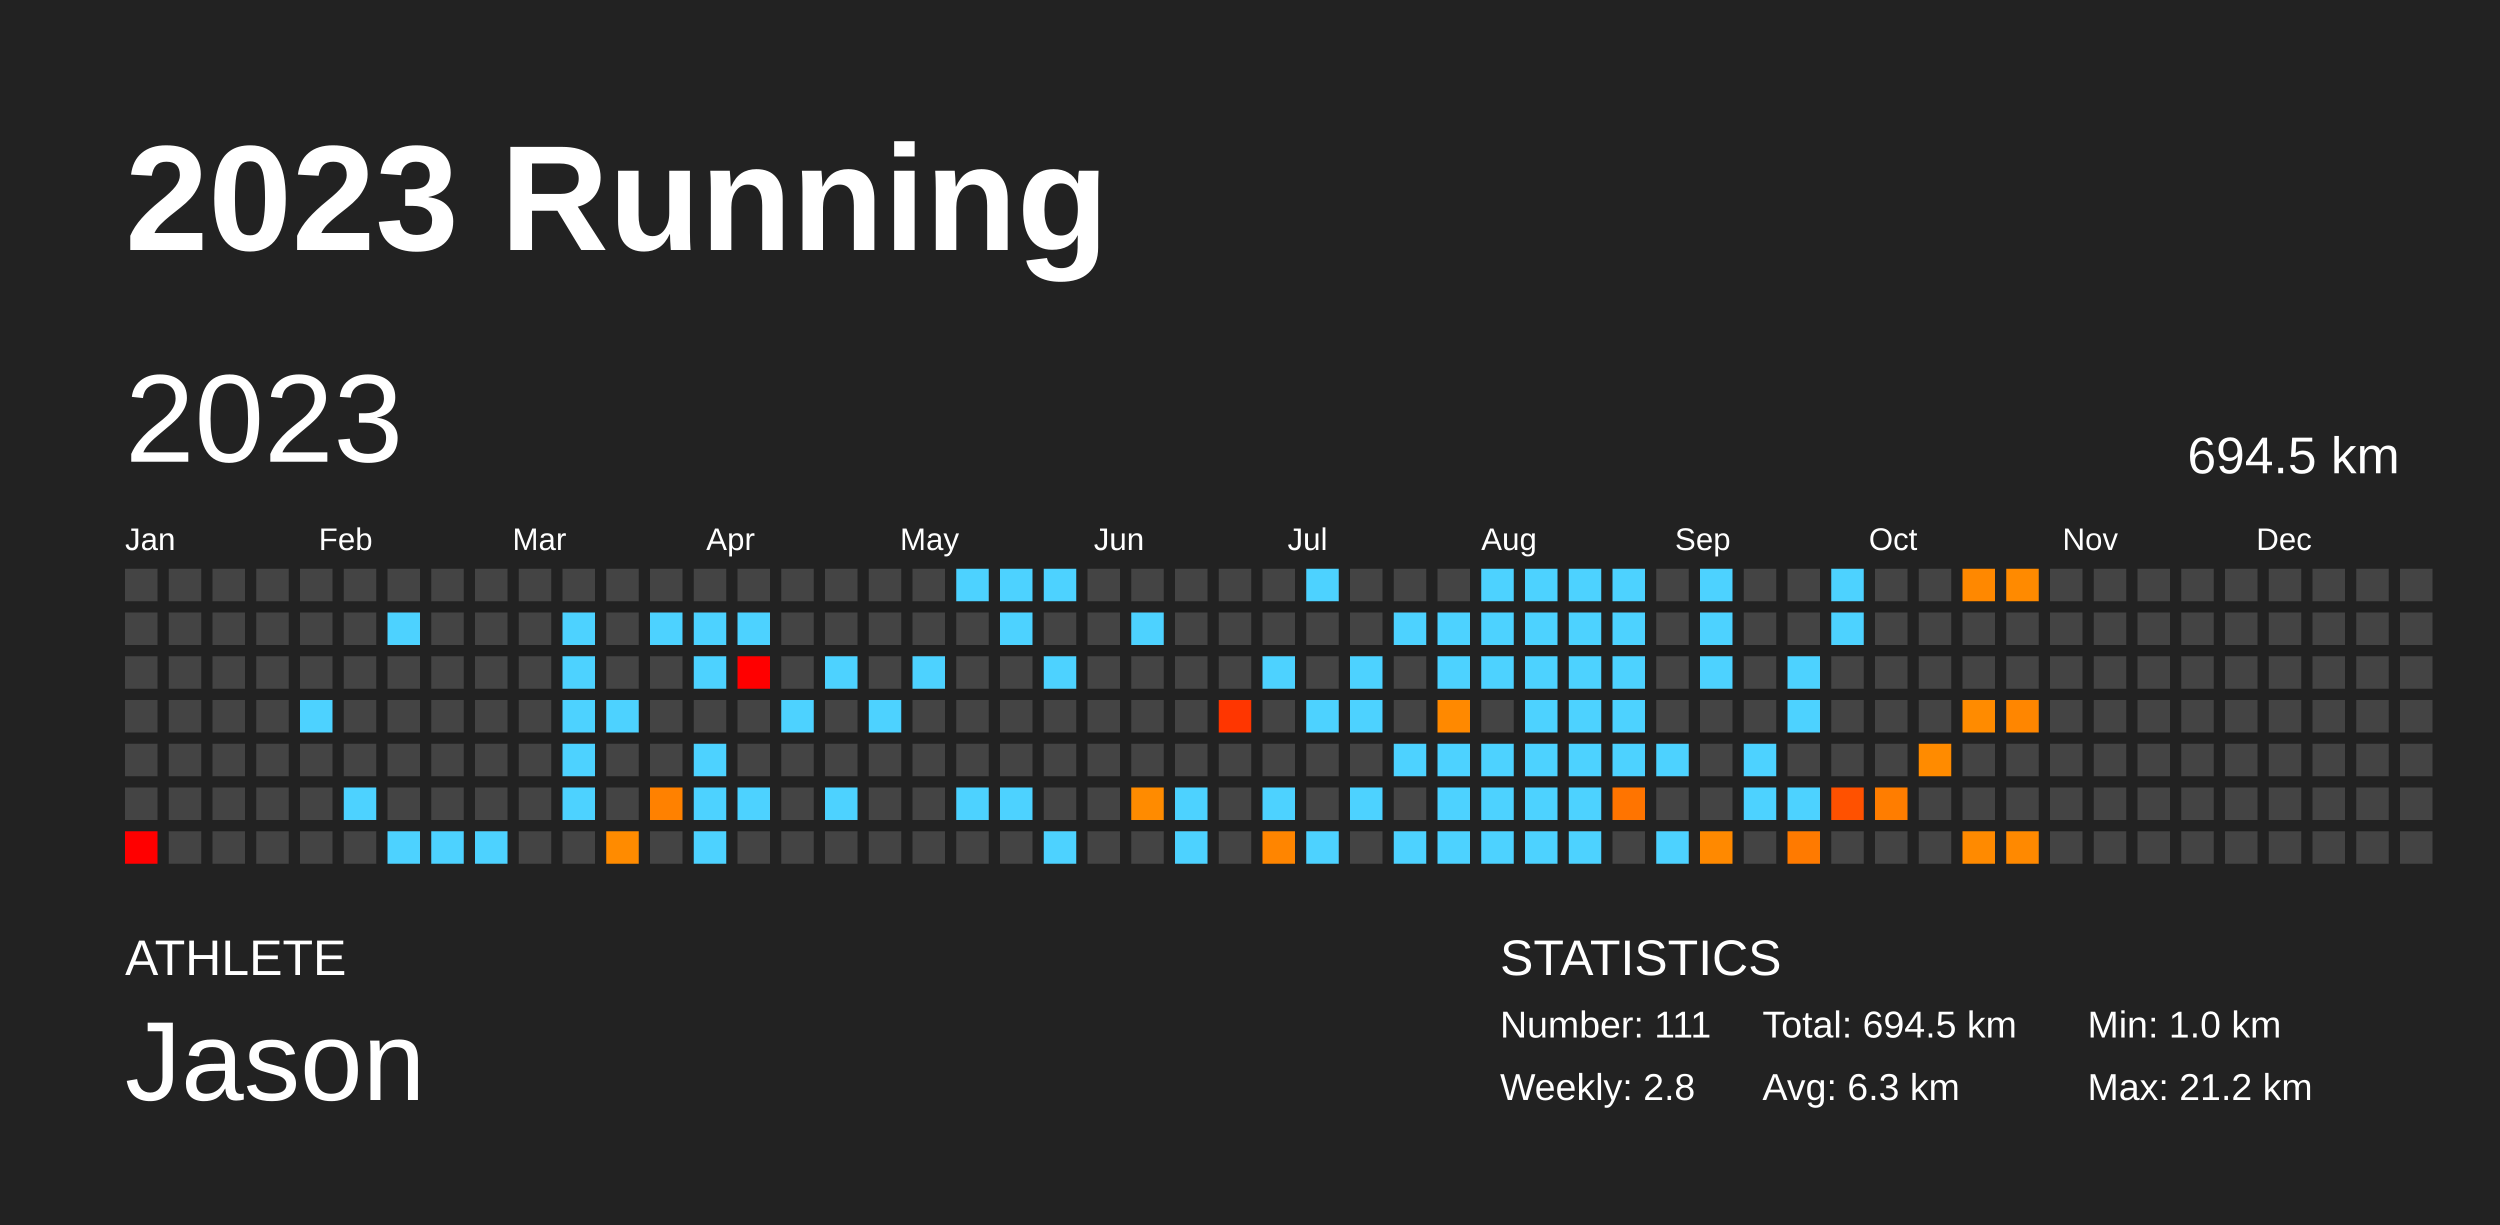
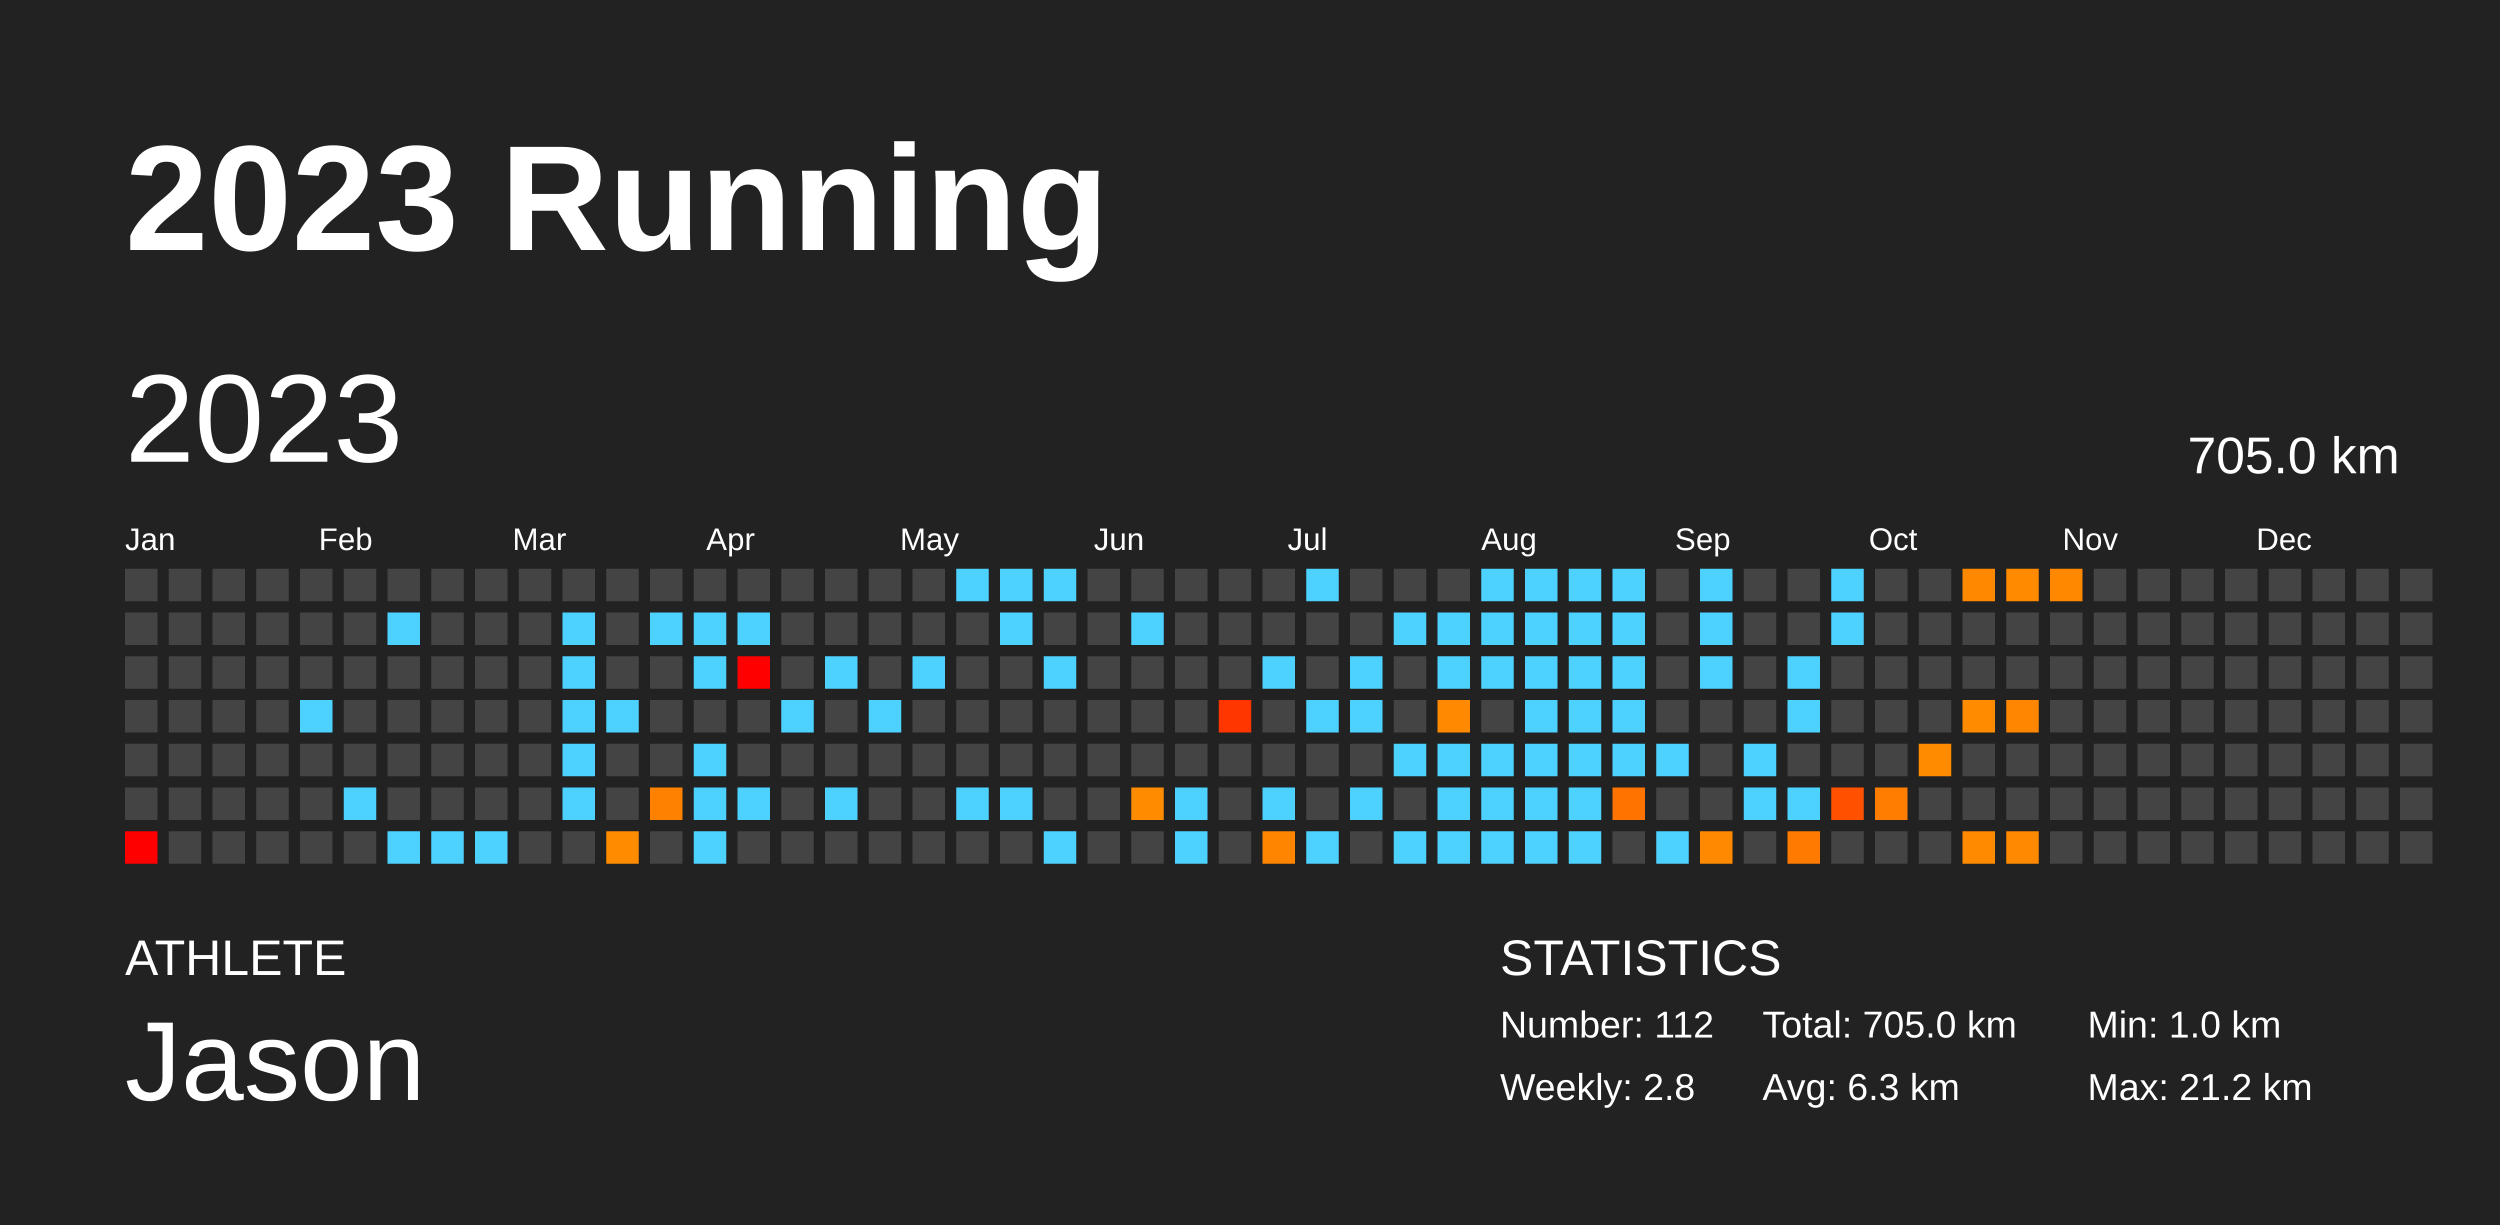
<svg xmlns="http://www.w3.org/2000/svg" baseProfile="full" height="98mm" version="1.1" viewBox="0,0,200,98" width="200mm">
  <defs />
  <rect fill="#222222" height="98" width="200" x="0" y="0" />
  <text fill="#FFFFFF" style="font-size:12px; font-family:Arial; font-weight:bold;" x="10" y="20">2023 Running</text>
  <text fill="#FFFFFF" style="font-size:4px; font-family:Arial" x="10" y="78">ATHLETE</text>
  <text fill="#FFFFFF" style="font-size:9px; font-family:Arial" x="10" y="88">Jason</text>
  <text fill="#FFFFFF" style="font-size:4px; font-family:Arial" x="120" y="78">STATISTICS</text>
-   <text fill="#FFFFFF" style="font-size:3px; font-family:Arial" x="120" y="83">Number: 111</text>
+   <text fill="#FFFFFF" style="font-size:3px; font-family:Arial" x="120" y="83">Number: 112</text>
  <text fill="#FFFFFF" style="font-size:3px; font-family:Arial" x="120" y="88">Weekly: 2.8</text>
-   <text fill="#FFFFFF" style="font-size:3px; font-family:Arial" x="141" y="83">Total: 694.5 km</text>
+   <text fill="#FFFFFF" style="font-size:3px; font-family:Arial" x="141" y="83">Total: 705.0 km</text>
  <text fill="#FFFFFF" style="font-size:3px; font-family:Arial" x="141" y="88">Avg: 6.3 km</text>
  <text fill="#FFFFFF" style="font-size:3px; font-family:Arial" x="167" y="83">Min: 1.0 km</text>
  <text fill="#FFFFFF" style="font-size:3px; font-family:Arial" x="167" y="88">Max: 21.2 km</text>
  <text dominant-baseline="hanging" fill="#FFFFFF" style="font-size:10.0px; font-family:Arial;" x="10" y="30">2023</text>
-   <text dominant-baseline="hanging" fill="#FFFFFF" style="font-size:4.125px; font-family:Arial;" x="175" y="35">694.5 km</text>
+   <text dominant-baseline="hanging" fill="#FFFFFF" style="font-size:4.125px; font-family:Arial;" x="175" y="35">705.0 km</text>
  <text fill="#FFFFFF" style="font-size:2.5px; font-family:Arial" x="10.0" y="44">Jan</text>
  <text fill="#FFFFFF" style="font-size:2.5px; font-family:Arial" x="25.5" y="44">Feb</text>
  <text fill="#FFFFFF" style="font-size:2.5px; font-family:Arial" x="41.0" y="44">Mar</text>
  <text fill="#FFFFFF" style="font-size:2.5px; font-family:Arial" x="56.5" y="44">Apr</text>
  <text fill="#FFFFFF" style="font-size:2.5px; font-family:Arial" x="72.0" y="44">May</text>
  <text fill="#FFFFFF" style="font-size:2.5px; font-family:Arial" x="87.5" y="44">Jun</text>
  <text fill="#FFFFFF" style="font-size:2.5px; font-family:Arial" x="103.0" y="44">Jul</text>
  <text fill="#FFFFFF" style="font-size:2.5px; font-family:Arial" x="118.5" y="44">Aug</text>
  <text fill="#FFFFFF" style="font-size:2.5px; font-family:Arial" x="134.0" y="44">Sep</text>
  <text fill="#FFFFFF" style="font-size:2.5px; font-family:Arial" x="149.5" y="44">Oct</text>
  <text fill="#FFFFFF" style="font-size:2.5px; font-family:Arial" x="165.0" y="44">Nov</text>
  <text fill="#FFFFFF" style="font-size:2.5px; font-family:Arial" x="180.5" y="44">Dec</text>
  <rect fill="#444444" height="2.6" width="2.6" x="10.0" y="45.5" />
  <rect fill="#444444" height="2.6" width="2.6" x="10.0" y="49.0" />
  <rect fill="#444444" height="2.6" width="2.6" x="10.0" y="52.5" />
  <rect fill="#444444" height="2.6" width="2.6" x="10.0" y="56.0" />
  <rect fill="#444444" height="2.6" width="2.6" x="10.0" y="59.5" />
  <rect fill="#444444" height="2.6" width="2.6" x="10.0" y="63.0" />
  <rect fill="red" height="2.6" width="2.6" x="10.0" y="66.5" />
  <rect fill="#444444" height="2.6" width="2.6" x="13.5" y="45.5" />
  <rect fill="#444444" height="2.6" width="2.6" x="13.5" y="49.0" />
  <rect fill="#444444" height="2.6" width="2.6" x="13.5" y="52.5" />
  <rect fill="#444444" height="2.6" width="2.6" x="13.5" y="56.0" />
  <rect fill="#444444" height="2.6" width="2.6" x="13.5" y="59.5" />
  <rect fill="#444444" height="2.6" width="2.6" x="13.5" y="63.0" />
  <rect fill="#444444" height="2.6" width="2.6" x="13.5" y="66.5" />
  <rect fill="#444444" height="2.6" width="2.6" x="17.0" y="45.5" />
  <rect fill="#444444" height="2.6" width="2.6" x="17.0" y="49.0" />
  <rect fill="#444444" height="2.6" width="2.6" x="17.0" y="52.5" />
  <rect fill="#444444" height="2.6" width="2.6" x="17.0" y="56.0" />
  <rect fill="#444444" height="2.6" width="2.6" x="17.0" y="59.5" />
  <rect fill="#444444" height="2.6" width="2.6" x="17.0" y="63.0" />
  <rect fill="#444444" height="2.6" width="2.6" x="17.0" y="66.5" />
  <rect fill="#444444" height="2.6" width="2.6" x="20.5" y="45.5" />
  <rect fill="#444444" height="2.6" width="2.6" x="20.5" y="49.0" />
  <rect fill="#444444" height="2.6" width="2.6" x="20.5" y="52.5" />
  <rect fill="#444444" height="2.6" width="2.6" x="20.5" y="56.0" />
  <rect fill="#444444" height="2.6" width="2.6" x="20.5" y="59.5" />
  <rect fill="#444444" height="2.6" width="2.6" x="20.5" y="63.0" />
  <rect fill="#444444" height="2.6" width="2.6" x="20.5" y="66.5" />
  <rect fill="#444444" height="2.6" width="2.6" x="24.0" y="45.5" />
  <rect fill="#444444" height="2.6" width="2.6" x="24.0" y="49.0" />
  <rect fill="#444444" height="2.6" width="2.6" x="24.0" y="52.5" />
  <rect fill="#4dd2ff" height="2.6" width="2.6" x="24.0" y="56.0" />
  <rect fill="#444444" height="2.6" width="2.6" x="24.0" y="59.5" />
  <rect fill="#444444" height="2.6" width="2.6" x="24.0" y="63.0" />
  <rect fill="#444444" height="2.6" width="2.6" x="24.0" y="66.5" />
  <rect fill="#444444" height="2.6" width="2.6" x="27.5" y="45.5" />
  <rect fill="#444444" height="2.6" width="2.6" x="27.5" y="49.0" />
  <rect fill="#444444" height="2.6" width="2.6" x="27.5" y="52.5" />
  <rect fill="#444444" height="2.6" width="2.6" x="27.5" y="56.0" />
  <rect fill="#444444" height="2.6" width="2.6" x="27.5" y="59.5" />
  <rect fill="#4dd2ff" height="2.6" width="2.6" x="27.5" y="63.0" />
  <rect fill="#444444" height="2.6" width="2.6" x="27.5" y="66.5" />
  <rect fill="#444444" height="2.6" width="2.6" x="31.0" y="45.5" />
  <rect fill="#4dd2ff" height="2.6" width="2.6" x="31.0" y="49.0" />
  <rect fill="#444444" height="2.6" width="2.6" x="31.0" y="52.5" />
  <rect fill="#444444" height="2.6" width="2.6" x="31.0" y="56.0" />
  <rect fill="#444444" height="2.6" width="2.6" x="31.0" y="59.5" />
  <rect fill="#444444" height="2.6" width="2.6" x="31.0" y="63.0" />
  <rect fill="#4dd2ff" height="2.6" width="2.6" x="31.0" y="66.5" />
  <rect fill="#444444" height="2.6" width="2.6" x="34.5" y="45.5" />
  <rect fill="#444444" height="2.6" width="2.6" x="34.5" y="49.0" />
  <rect fill="#444444" height="2.6" width="2.6" x="34.5" y="52.5" />
  <rect fill="#444444" height="2.6" width="2.6" x="34.5" y="56.0" />
  <rect fill="#444444" height="2.6" width="2.6" x="34.5" y="59.5" />
  <rect fill="#444444" height="2.6" width="2.6" x="34.5" y="63.0" />
  <rect fill="#4dd2ff" height="2.6" width="2.6" x="34.5" y="66.5" />
  <rect fill="#444444" height="2.6" width="2.6" x="38.0" y="45.5" />
  <rect fill="#444444" height="2.6" width="2.6" x="38.0" y="49.0" />
  <rect fill="#444444" height="2.6" width="2.6" x="38.0" y="52.5" />
  <rect fill="#444444" height="2.6" width="2.6" x="38.0" y="56.0" />
  <rect fill="#444444" height="2.6" width="2.6" x="38.0" y="59.5" />
  <rect fill="#444444" height="2.6" width="2.6" x="38.0" y="63.0" />
  <rect fill="#4dd2ff" height="2.6" width="2.6" x="38.0" y="66.5" />
  <rect fill="#444444" height="2.6" width="2.6" x="41.5" y="45.5" />
  <rect fill="#444444" height="2.6" width="2.6" x="41.5" y="49.0" />
  <rect fill="#444444" height="2.6" width="2.6" x="41.5" y="52.5" />
  <rect fill="#444444" height="2.6" width="2.6" x="41.5" y="56.0" />
  <rect fill="#444444" height="2.6" width="2.6" x="41.5" y="59.5" />
  <rect fill="#444444" height="2.6" width="2.6" x="41.5" y="63.0" />
  <rect fill="#444444" height="2.6" width="2.6" x="41.5" y="66.5" />
  <rect fill="#444444" height="2.6" width="2.6" x="45.0" y="45.5" />
  <rect fill="#4dd2ff" height="2.6" width="2.6" x="45.0" y="49.0" />
  <rect fill="#4dd2ff" height="2.6" width="2.6" x="45.0" y="52.5" />
  <rect fill="#4dd2ff" height="2.6" width="2.6" x="45.0" y="56.0" />
  <rect fill="#4dd2ff" height="2.6" width="2.6" x="45.0" y="59.5" />
  <rect fill="#4dd2ff" height="2.6" width="2.6" x="45.0" y="63.0" />
  <rect fill="#444444" height="2.6" width="2.6" x="45.0" y="66.5" />
  <rect fill="#444444" height="2.6" width="2.6" x="48.5" y="45.5" />
  <rect fill="#444444" height="2.6" width="2.6" x="48.5" y="49.0" />
  <rect fill="#444444" height="2.6" width="2.6" x="48.5" y="52.5" />
  <rect fill="#4dd2ff" height="2.6" width="2.6" x="48.5" y="56.0" />
  <rect fill="#444444" height="2.6" width="2.6" x="48.5" y="59.5" />
  <rect fill="#444444" height="2.6" width="2.6" x="48.5" y="63.0" />
  <rect fill="#ff8b00" height="2.6" width="2.6" x="48.5" y="66.5" />
  <rect fill="#444444" height="2.6" width="2.6" x="52.0" y="45.5" />
  <rect fill="#4dd2ff" height="2.6" width="2.6" x="52.0" y="49.0" />
  <rect fill="#444444" height="2.6" width="2.6" x="52.0" y="52.5" />
  <rect fill="#444444" height="2.6" width="2.6" x="52.0" y="56.0" />
  <rect fill="#444444" height="2.6" width="2.6" x="52.0" y="59.5" />
  <rect fill="#ff8100" height="2.6" width="2.6" x="52.0" y="63.0" />
  <rect fill="#444444" height="2.6" width="2.6" x="52.0" y="66.5" />
  <rect fill="#444444" height="2.6" width="2.6" x="55.5" y="45.5" />
  <rect fill="#4dd2ff" height="2.6" width="2.6" x="55.5" y="49.0" />
  <rect fill="#4dd2ff" height="2.6" width="2.6" x="55.5" y="52.5" />
  <rect fill="#444444" height="2.6" width="2.6" x="55.5" y="56.0" />
  <rect fill="#4dd2ff" height="2.6" width="2.6" x="55.5" y="59.5" />
  <rect fill="#4dd2ff" height="2.6" width="2.6" x="55.5" y="63.0" />
  <rect fill="#4dd2ff" height="2.6" width="2.6" x="55.5" y="66.5" />
  <rect fill="#444444" height="2.6" width="2.6" x="59.0" y="45.5" />
  <rect fill="#4dd2ff" height="2.6" width="2.6" x="59.0" y="49.0" />
  <rect fill="red" height="2.6" width="2.6" x="59.0" y="52.5" />
  <rect fill="#444444" height="2.6" width="2.6" x="59.0" y="56.0" />
  <rect fill="#444444" height="2.6" width="2.6" x="59.0" y="59.5" />
  <rect fill="#4dd2ff" height="2.6" width="2.6" x="59.0" y="63.0" />
  <rect fill="#444444" height="2.6" width="2.6" x="59.0" y="66.5" />
  <rect fill="#444444" height="2.6" width="2.6" x="62.5" y="45.5" />
  <rect fill="#444444" height="2.6" width="2.6" x="62.5" y="49.0" />
  <rect fill="#444444" height="2.6" width="2.6" x="62.5" y="52.5" />
  <rect fill="#4dd2ff" height="2.6" width="2.6" x="62.5" y="56.0" />
  <rect fill="#444444" height="2.6" width="2.6" x="62.5" y="59.5" />
  <rect fill="#444444" height="2.6" width="2.6" x="62.5" y="63.0" />
  <rect fill="#444444" height="2.6" width="2.6" x="62.5" y="66.5" />
  <rect fill="#444444" height="2.6" width="2.6" x="66.0" y="45.5" />
  <rect fill="#444444" height="2.6" width="2.6" x="66.0" y="49.0" />
  <rect fill="#4dd2ff" height="2.6" width="2.6" x="66.0" y="52.5" />
  <rect fill="#444444" height="2.6" width="2.6" x="66.0" y="56.0" />
  <rect fill="#444444" height="2.6" width="2.6" x="66.0" y="59.5" />
  <rect fill="#4dd2ff" height="2.6" width="2.6" x="66.0" y="63.0" />
  <rect fill="#444444" height="2.6" width="2.6" x="66.0" y="66.5" />
  <rect fill="#444444" height="2.6" width="2.6" x="69.5" y="45.5" />
  <rect fill="#444444" height="2.6" width="2.6" x="69.5" y="49.0" />
  <rect fill="#444444" height="2.6" width="2.6" x="69.5" y="52.5" />
  <rect fill="#4dd2ff" height="2.6" width="2.6" x="69.5" y="56.0" />
  <rect fill="#444444" height="2.6" width="2.6" x="69.5" y="59.5" />
  <rect fill="#444444" height="2.6" width="2.6" x="69.5" y="63.0" />
  <rect fill="#444444" height="2.6" width="2.6" x="69.5" y="66.5" />
  <rect fill="#444444" height="2.6" width="2.6" x="73.0" y="45.5" />
  <rect fill="#444444" height="2.6" width="2.6" x="73.0" y="49.0" />
  <rect fill="#4dd2ff" height="2.6" width="2.6" x="73.0" y="52.5" />
  <rect fill="#444444" height="2.6" width="2.6" x="73.0" y="56.0" />
  <rect fill="#444444" height="2.6" width="2.6" x="73.0" y="59.5" />
  <rect fill="#444444" height="2.6" width="2.6" x="73.0" y="63.0" />
  <rect fill="#444444" height="2.6" width="2.6" x="73.0" y="66.5" />
  <rect fill="#4dd2ff" height="2.6" width="2.6" x="76.5" y="45.5" />
  <rect fill="#444444" height="2.6" width="2.6" x="76.5" y="49.0" />
  <rect fill="#444444" height="2.6" width="2.6" x="76.5" y="52.5" />
  <rect fill="#444444" height="2.6" width="2.6" x="76.5" y="56.0" />
  <rect fill="#444444" height="2.6" width="2.6" x="76.5" y="59.5" />
  <rect fill="#4dd2ff" height="2.6" width="2.6" x="76.5" y="63.0" />
  <rect fill="#444444" height="2.6" width="2.6" x="76.5" y="66.5" />
  <rect fill="#4dd2ff" height="2.6" width="2.6" x="80.0" y="45.5" />
  <rect fill="#4dd2ff" height="2.6" width="2.6" x="80.0" y="49.0" />
  <rect fill="#444444" height="2.6" width="2.6" x="80.0" y="52.5" />
  <rect fill="#444444" height="2.6" width="2.6" x="80.0" y="56.0" />
  <rect fill="#444444" height="2.6" width="2.6" x="80.0" y="59.5" />
  <rect fill="#4dd2ff" height="2.6" width="2.6" x="80.0" y="63.0" />
  <rect fill="#444444" height="2.6" width="2.6" x="80.0" y="66.5" />
  <rect fill="#4dd2ff" height="2.6" width="2.6" x="83.5" y="45.5" />
  <rect fill="#444444" height="2.6" width="2.6" x="83.5" y="49.0" />
  <rect fill="#4dd2ff" height="2.6" width="2.6" x="83.5" y="52.5" />
  <rect fill="#444444" height="2.6" width="2.6" x="83.5" y="56.0" />
  <rect fill="#444444" height="2.6" width="2.6" x="83.5" y="59.5" />
  <rect fill="#444444" height="2.6" width="2.6" x="83.5" y="63.0" />
  <rect fill="#4dd2ff" height="2.6" width="2.6" x="83.5" y="66.5" />
  <rect fill="#444444" height="2.6" width="2.6" x="87.0" y="45.5" />
  <rect fill="#444444" height="2.6" width="2.6" x="87.0" y="49.0" />
  <rect fill="#444444" height="2.6" width="2.6" x="87.0" y="52.5" />
  <rect fill="#444444" height="2.6" width="2.6" x="87.0" y="56.0" />
  <rect fill="#444444" height="2.6" width="2.6" x="87.0" y="59.5" />
  <rect fill="#444444" height="2.6" width="2.6" x="87.0" y="63.0" />
  <rect fill="#444444" height="2.6" width="2.6" x="87.0" y="66.5" />
  <rect fill="#444444" height="2.6" width="2.6" x="90.5" y="45.5" />
  <rect fill="#4dd2ff" height="2.6" width="2.6" x="90.5" y="49.0" />
  <rect fill="#444444" height="2.6" width="2.6" x="90.5" y="52.5" />
  <rect fill="#444444" height="2.6" width="2.6" x="90.5" y="56.0" />
  <rect fill="#444444" height="2.6" width="2.6" x="90.5" y="59.5" />
  <rect fill="#ff8b00" height="2.6" width="2.6" x="90.5" y="63.0" />
  <rect fill="#444444" height="2.6" width="2.6" x="90.5" y="66.5" />
  <rect fill="#444444" height="2.6" width="2.6" x="94.0" y="45.5" />
  <rect fill="#444444" height="2.6" width="2.6" x="94.0" y="49.0" />
  <rect fill="#444444" height="2.6" width="2.6" x="94.0" y="52.5" />
  <rect fill="#444444" height="2.6" width="2.6" x="94.0" y="56.0" />
  <rect fill="#444444" height="2.6" width="2.6" x="94.0" y="59.5" />
  <rect fill="#4dd2ff" height="2.6" width="2.6" x="94.0" y="63.0" />
  <rect fill="#4dd2ff" height="2.6" width="2.6" x="94.0" y="66.5" />
  <rect fill="#444444" height="2.6" width="2.6" x="97.5" y="45.5" />
  <rect fill="#444444" height="2.6" width="2.6" x="97.5" y="49.0" />
  <rect fill="#444444" height="2.6" width="2.6" x="97.5" y="52.5" />
  <rect fill="#ff3600" height="2.6" width="2.6" x="97.5" y="56.0" />
  <rect fill="#444444" height="2.6" width="2.6" x="97.5" y="59.5" />
  <rect fill="#444444" height="2.6" width="2.6" x="97.5" y="63.0" />
  <rect fill="#444444" height="2.6" width="2.6" x="97.5" y="66.5" />
  <rect fill="#444444" height="2.6" width="2.6" x="101.0" y="45.5" />
  <rect fill="#444444" height="2.6" width="2.6" x="101.0" y="49.0" />
  <rect fill="#4dd2ff" height="2.6" width="2.6" x="101.0" y="52.5" />
  <rect fill="#444444" height="2.6" width="2.6" x="101.0" y="56.0" />
  <rect fill="#444444" height="2.6" width="2.6" x="101.0" y="59.5" />
  <rect fill="#4dd2ff" height="2.6" width="2.6" x="101.0" y="63.0" />
  <rect fill="#ff8500" height="2.6" width="2.6" x="101.0" y="66.5" />
  <rect fill="#4dd2ff" height="2.6" width="2.6" x="104.5" y="45.5" />
  <rect fill="#444444" height="2.6" width="2.6" x="104.5" y="49.0" />
  <rect fill="#444444" height="2.6" width="2.6" x="104.5" y="52.5" />
  <rect fill="#4dd2ff" height="2.6" width="2.6" x="104.5" y="56.0" />
  <rect fill="#444444" height="2.6" width="2.6" x="104.5" y="59.5" />
  <rect fill="#444444" height="2.6" width="2.6" x="104.5" y="63.0" />
  <rect fill="#4dd2ff" height="2.6" width="2.6" x="104.5" y="66.5" />
  <rect fill="#444444" height="2.6" width="2.6" x="108.0" y="45.5" />
  <rect fill="#444444" height="2.6" width="2.6" x="108.0" y="49.0" />
  <rect fill="#4dd2ff" height="2.6" width="2.6" x="108.0" y="52.5" />
  <rect fill="#4dd2ff" height="2.6" width="2.6" x="108.0" y="56.0" />
  <rect fill="#444444" height="2.6" width="2.6" x="108.0" y="59.5" />
  <rect fill="#4dd2ff" height="2.6" width="2.6" x="108.0" y="63.0" />
  <rect fill="#444444" height="2.6" width="2.6" x="108.0" y="66.5" />
  <rect fill="#444444" height="2.6" width="2.6" x="111.5" y="45.5" />
  <rect fill="#4dd2ff" height="2.6" width="2.6" x="111.5" y="49.0" />
  <rect fill="#444444" height="2.6" width="2.6" x="111.5" y="52.5" />
  <rect fill="#444444" height="2.6" width="2.6" x="111.5" y="56.0" />
  <rect fill="#4dd2ff" height="2.6" width="2.6" x="111.5" y="59.5" />
  <rect fill="#444444" height="2.6" width="2.6" x="111.5" y="63.0" />
  <rect fill="#4dd2ff" height="2.6" width="2.6" x="111.5" y="66.5" />
  <rect fill="#444444" height="2.6" width="2.6" x="115.0" y="45.5" />
  <rect fill="#4dd2ff" height="2.6" width="2.6" x="115.0" y="49.0" />
  <rect fill="#4dd2ff" height="2.6" width="2.6" x="115.0" y="52.5" />
  <rect fill="#ff8900" height="2.6" width="2.6" x="115.0" y="56.0" />
  <rect fill="#4dd2ff" height="2.6" width="2.6" x="115.0" y="59.5" />
  <rect fill="#4dd2ff" height="2.6" width="2.6" x="115.0" y="63.0" />
  <rect fill="#4dd2ff" height="2.6" width="2.6" x="115.0" y="66.5" />
  <rect fill="#4dd2ff" height="2.6" width="2.6" x="118.5" y="45.5" />
  <rect fill="#4dd2ff" height="2.6" width="2.6" x="118.5" y="49.0" />
  <rect fill="#4dd2ff" height="2.6" width="2.6" x="118.5" y="52.5" />
  <rect fill="#444444" height="2.6" width="2.6" x="118.5" y="56.0" />
  <rect fill="#4dd2ff" height="2.6" width="2.6" x="118.5" y="59.5" />
  <rect fill="#4dd2ff" height="2.6" width="2.6" x="118.5" y="63.0" />
  <rect fill="#4dd2ff" height="2.6" width="2.6" x="118.5" y="66.5" />
  <rect fill="#4dd2ff" height="2.6" width="2.6" x="122.0" y="45.5" />
  <rect fill="#4dd2ff" height="2.6" width="2.6" x="122.0" y="49.0" />
  <rect fill="#4dd2ff" height="2.6" width="2.6" x="122.0" y="52.5" />
  <rect fill="#4dd2ff" height="2.6" width="2.6" x="122.0" y="56.0" />
  <rect fill="#4dd2ff" height="2.6" width="2.6" x="122.0" y="59.5" />
  <rect fill="#4dd2ff" height="2.6" width="2.6" x="122.0" y="63.0" />
  <rect fill="#4dd2ff" height="2.6" width="2.6" x="122.0" y="66.5" />
  <rect fill="#4dd2ff" height="2.6" width="2.6" x="125.5" y="45.5" />
  <rect fill="#4dd2ff" height="2.6" width="2.6" x="125.5" y="49.0" />
  <rect fill="#4dd2ff" height="2.6" width="2.6" x="125.5" y="52.5" />
  <rect fill="#4dd2ff" height="2.6" width="2.6" x="125.5" y="56.0" />
  <rect fill="#4dd2ff" height="2.6" width="2.6" x="125.5" y="59.5" />
  <rect fill="#4dd2ff" height="2.6" width="2.6" x="125.5" y="63.0" />
  <rect fill="#4dd2ff" height="2.6" width="2.6" x="125.5" y="66.5" />
  <rect fill="#4dd2ff" height="2.6" width="2.6" x="129.0" y="45.5" />
  <rect fill="#4dd2ff" height="2.6" width="2.6" x="129.0" y="49.0" />
  <rect fill="#4dd2ff" height="2.6" width="2.6" x="129.0" y="52.5" />
  <rect fill="#4dd2ff" height="2.6" width="2.6" x="129.0" y="56.0" />
  <rect fill="#4dd2ff" height="2.6" width="2.6" x="129.0" y="59.5" />
  <rect fill="#ff7400" height="2.6" width="2.6" x="129.0" y="63.0" />
  <rect fill="#444444" height="2.6" width="2.6" x="129.0" y="66.5" />
  <rect fill="#444444" height="2.6" width="2.6" x="132.5" y="45.5" />
  <rect fill="#444444" height="2.6" width="2.6" x="132.5" y="49.0" />
  <rect fill="#444444" height="2.6" width="2.6" x="132.5" y="52.5" />
  <rect fill="#444444" height="2.6" width="2.6" x="132.5" y="56.0" />
  <rect fill="#4dd2ff" height="2.6" width="2.6" x="132.5" y="59.5" />
  <rect fill="#444444" height="2.6" width="2.6" x="132.5" y="63.0" />
  <rect fill="#4dd2ff" height="2.6" width="2.6" x="132.5" y="66.5" />
  <rect fill="#4dd2ff" height="2.6" width="2.6" x="136.0" y="45.5" />
  <rect fill="#4dd2ff" height="2.6" width="2.6" x="136.0" y="49.0" />
  <rect fill="#4dd2ff" height="2.6" width="2.6" x="136.0" y="52.5" />
  <rect fill="#444444" height="2.6" width="2.6" x="136.0" y="56.0" />
  <rect fill="#444444" height="2.6" width="2.6" x="136.0" y="59.5" />
  <rect fill="#444444" height="2.6" width="2.6" x="136.0" y="63.0" />
  <rect fill="#ff8900" height="2.6" width="2.6" x="136.0" y="66.5" />
  <rect fill="#444444" height="2.6" width="2.6" x="139.5" y="45.5" />
  <rect fill="#444444" height="2.6" width="2.6" x="139.5" y="49.0" />
  <rect fill="#444444" height="2.6" width="2.6" x="139.5" y="52.5" />
  <rect fill="#444444" height="2.6" width="2.6" x="139.5" y="56.0" />
  <rect fill="#4dd2ff" height="2.6" width="2.6" x="139.5" y="59.5" />
  <rect fill="#4dd2ff" height="2.6" width="2.6" x="139.5" y="63.0" />
  <rect fill="#444444" height="2.6" width="2.6" x="139.5" y="66.5" />
  <rect fill="#444444" height="2.6" width="2.6" x="143.0" y="45.5" />
  <rect fill="#444444" height="2.6" width="2.6" x="143.0" y="49.0" />
  <rect fill="#4dd2ff" height="2.6" width="2.6" x="143.0" y="52.5" />
  <rect fill="#4dd2ff" height="2.6" width="2.6" x="143.0" y="56.0" />
  <rect fill="#444444" height="2.6" width="2.6" x="143.0" y="59.5" />
  <rect fill="#4dd2ff" height="2.6" width="2.6" x="143.0" y="63.0" />
  <rect fill="#ff7a00" height="2.6" width="2.6" x="143.0" y="66.5" />
  <rect fill="#4dd2ff" height="2.6" width="2.6" x="146.5" y="45.5" />
  <rect fill="#4dd2ff" height="2.6" width="2.6" x="146.5" y="49.0" />
  <rect fill="#444444" height="2.6" width="2.6" x="146.5" y="52.5" />
  <rect fill="#444444" height="2.6" width="2.6" x="146.5" y="56.0" />
  <rect fill="#444444" height="2.6" width="2.6" x="146.5" y="59.5" />
  <rect fill="#ff5100" height="2.6" width="2.6" x="146.5" y="63.0" />
  <rect fill="#444444" height="2.6" width="2.6" x="146.5" y="66.5" />
  <rect fill="#444444" height="2.6" width="2.6" x="150.0" y="45.5" />
  <rect fill="#444444" height="2.6" width="2.6" x="150.0" y="49.0" />
  <rect fill="#444444" height="2.6" width="2.6" x="150.0" y="52.5" />
  <rect fill="#444444" height="2.6" width="2.6" x="150.0" y="56.0" />
  <rect fill="#444444" height="2.6" width="2.6" x="150.0" y="59.5" />
  <rect fill="#ff7d00" height="2.6" width="2.6" x="150.0" y="63.0" />
  <rect fill="#444444" height="2.6" width="2.6" x="150.0" y="66.5" />
  <rect fill="#444444" height="2.6" width="2.6" x="153.5" y="45.5" />
  <rect fill="#444444" height="2.6" width="2.6" x="153.5" y="49.0" />
  <rect fill="#444444" height="2.6" width="2.6" x="153.5" y="52.5" />
  <rect fill="#444444" height="2.6" width="2.6" x="153.5" y="56.0" />
  <rect fill="#ff8b00" height="2.6" width="2.6" x="153.5" y="59.5" />
  <rect fill="#444444" height="2.6" width="2.6" x="153.5" y="63.0" />
  <rect fill="#444444" height="2.6" width="2.6" x="153.5" y="66.5" />
  <rect fill="#ff8800" height="2.6" width="2.6" x="157.0" y="45.5" />
  <rect fill="#444444" height="2.6" width="2.6" x="157.0" y="49.0" />
  <rect fill="#444444" height="2.6" width="2.6" x="157.0" y="52.5" />
  <rect fill="#ff8b00" height="2.6" width="2.6" x="157.0" y="56.0" />
  <rect fill="#444444" height="2.6" width="2.6" x="157.0" y="59.5" />
  <rect fill="#444444" height="2.6" width="2.6" x="157.0" y="63.0" />
  <rect fill="#ff8a00" height="2.6" width="2.6" x="157.0" y="66.5" />
  <rect fill="#ff8a00" height="2.6" width="2.6" x="160.5" y="45.5" />
  <rect fill="#444444" height="2.6" width="2.6" x="160.5" y="49.0" />
  <rect fill="#444444" height="2.6" width="2.6" x="160.5" y="52.5" />
  <rect fill="#ff8600" height="2.6" width="2.6" x="160.5" y="56.0" />
  <rect fill="#444444" height="2.6" width="2.6" x="160.5" y="59.5" />
  <rect fill="#444444" height="2.6" width="2.6" x="160.5" y="63.0" />
  <rect fill="#ff8900" height="2.6" width="2.6" x="160.5" y="66.5" />
-   <rect fill="#444444" height="2.6" width="2.6" x="164.0" y="45.5" />
+   <rect fill="#ff8800" height="2.6" width="2.6" x="164.0" y="45.5" />
  <rect fill="#444444" height="2.6" width="2.6" x="164.0" y="49.0" />
  <rect fill="#444444" height="2.6" width="2.6" x="164.0" y="52.5" />
  <rect fill="#444444" height="2.6" width="2.6" x="164.0" y="56.0" />
  <rect fill="#444444" height="2.6" width="2.6" x="164.0" y="59.5" />
  <rect fill="#444444" height="2.6" width="2.6" x="164.0" y="63.0" />
  <rect fill="#444444" height="2.6" width="2.6" x="164.0" y="66.5" />
  <rect fill="#444444" height="2.6" width="2.6" x="167.5" y="45.5" />
  <rect fill="#444444" height="2.6" width="2.6" x="167.5" y="49.0" />
  <rect fill="#444444" height="2.6" width="2.6" x="167.5" y="52.5" />
  <rect fill="#444444" height="2.6" width="2.6" x="167.5" y="56.0" />
  <rect fill="#444444" height="2.6" width="2.6" x="167.5" y="59.5" />
  <rect fill="#444444" height="2.6" width="2.6" x="167.5" y="63.0" />
  <rect fill="#444444" height="2.6" width="2.6" x="167.5" y="66.5" />
  <rect fill="#444444" height="2.6" width="2.6" x="171.0" y="45.5" />
  <rect fill="#444444" height="2.6" width="2.6" x="171.0" y="49.0" />
  <rect fill="#444444" height="2.6" width="2.6" x="171.0" y="52.5" />
  <rect fill="#444444" height="2.6" width="2.6" x="171.0" y="56.0" />
  <rect fill="#444444" height="2.6" width="2.6" x="171.0" y="59.5" />
  <rect fill="#444444" height="2.6" width="2.6" x="171.0" y="63.0" />
  <rect fill="#444444" height="2.6" width="2.6" x="171.0" y="66.5" />
  <rect fill="#444444" height="2.6" width="2.6" x="174.5" y="45.5" />
  <rect fill="#444444" height="2.6" width="2.6" x="174.5" y="49.0" />
  <rect fill="#444444" height="2.6" width="2.6" x="174.5" y="52.5" />
  <rect fill="#444444" height="2.6" width="2.6" x="174.5" y="56.0" />
  <rect fill="#444444" height="2.6" width="2.6" x="174.5" y="59.5" />
  <rect fill="#444444" height="2.6" width="2.6" x="174.5" y="63.0" />
  <rect fill="#444444" height="2.6" width="2.6" x="174.5" y="66.5" />
  <rect fill="#444444" height="2.6" width="2.6" x="178.0" y="45.5" />
  <rect fill="#444444" height="2.6" width="2.6" x="178.0" y="49.0" />
  <rect fill="#444444" height="2.6" width="2.6" x="178.0" y="52.5" />
  <rect fill="#444444" height="2.6" width="2.6" x="178.0" y="56.0" />
  <rect fill="#444444" height="2.6" width="2.6" x="178.0" y="59.5" />
  <rect fill="#444444" height="2.6" width="2.6" x="178.0" y="63.0" />
  <rect fill="#444444" height="2.6" width="2.6" x="178.0" y="66.5" />
  <rect fill="#444444" height="2.6" width="2.6" x="181.5" y="45.5" />
  <rect fill="#444444" height="2.6" width="2.6" x="181.5" y="49.0" />
  <rect fill="#444444" height="2.6" width="2.6" x="181.5" y="52.5" />
  <rect fill="#444444" height="2.6" width="2.6" x="181.5" y="56.0" />
  <rect fill="#444444" height="2.6" width="2.6" x="181.5" y="59.5" />
  <rect fill="#444444" height="2.6" width="2.6" x="181.5" y="63.0" />
  <rect fill="#444444" height="2.6" width="2.6" x="181.5" y="66.5" />
  <rect fill="#444444" height="2.6" width="2.6" x="185.0" y="45.5" />
  <rect fill="#444444" height="2.6" width="2.6" x="185.0" y="49.0" />
  <rect fill="#444444" height="2.6" width="2.6" x="185.0" y="52.5" />
  <rect fill="#444444" height="2.6" width="2.6" x="185.0" y="56.0" />
  <rect fill="#444444" height="2.6" width="2.6" x="185.0" y="59.5" />
  <rect fill="#444444" height="2.6" width="2.6" x="185.0" y="63.0" />
  <rect fill="#444444" height="2.6" width="2.6" x="185.0" y="66.5" />
  <rect fill="#444444" height="2.6" width="2.6" x="188.5" y="45.5" />
  <rect fill="#444444" height="2.6" width="2.6" x="188.5" y="49.0" />
  <rect fill="#444444" height="2.6" width="2.6" x="188.5" y="52.5" />
  <rect fill="#444444" height="2.6" width="2.6" x="188.5" y="56.0" />
  <rect fill="#444444" height="2.6" width="2.6" x="188.5" y="59.5" />
  <rect fill="#444444" height="2.6" width="2.6" x="188.5" y="63.0" />
  <rect fill="#444444" height="2.6" width="2.6" x="188.5" y="66.5" />
  <rect fill="#444444" height="2.6" width="2.6" x="192.0" y="45.5" />
  <rect fill="#444444" height="2.6" width="2.6" x="192.0" y="49.0" />
  <rect fill="#444444" height="2.6" width="2.6" x="192.0" y="52.5" />
  <rect fill="#444444" height="2.6" width="2.6" x="192.0" y="56.0" />
  <rect fill="#444444" height="2.6" width="2.6" x="192.0" y="59.5" />
  <rect fill="#444444" height="2.6" width="2.6" x="192.0" y="63.0" />
  <rect fill="#444444" height="2.6" width="2.6" x="192.0" y="66.5" />
</svg>
